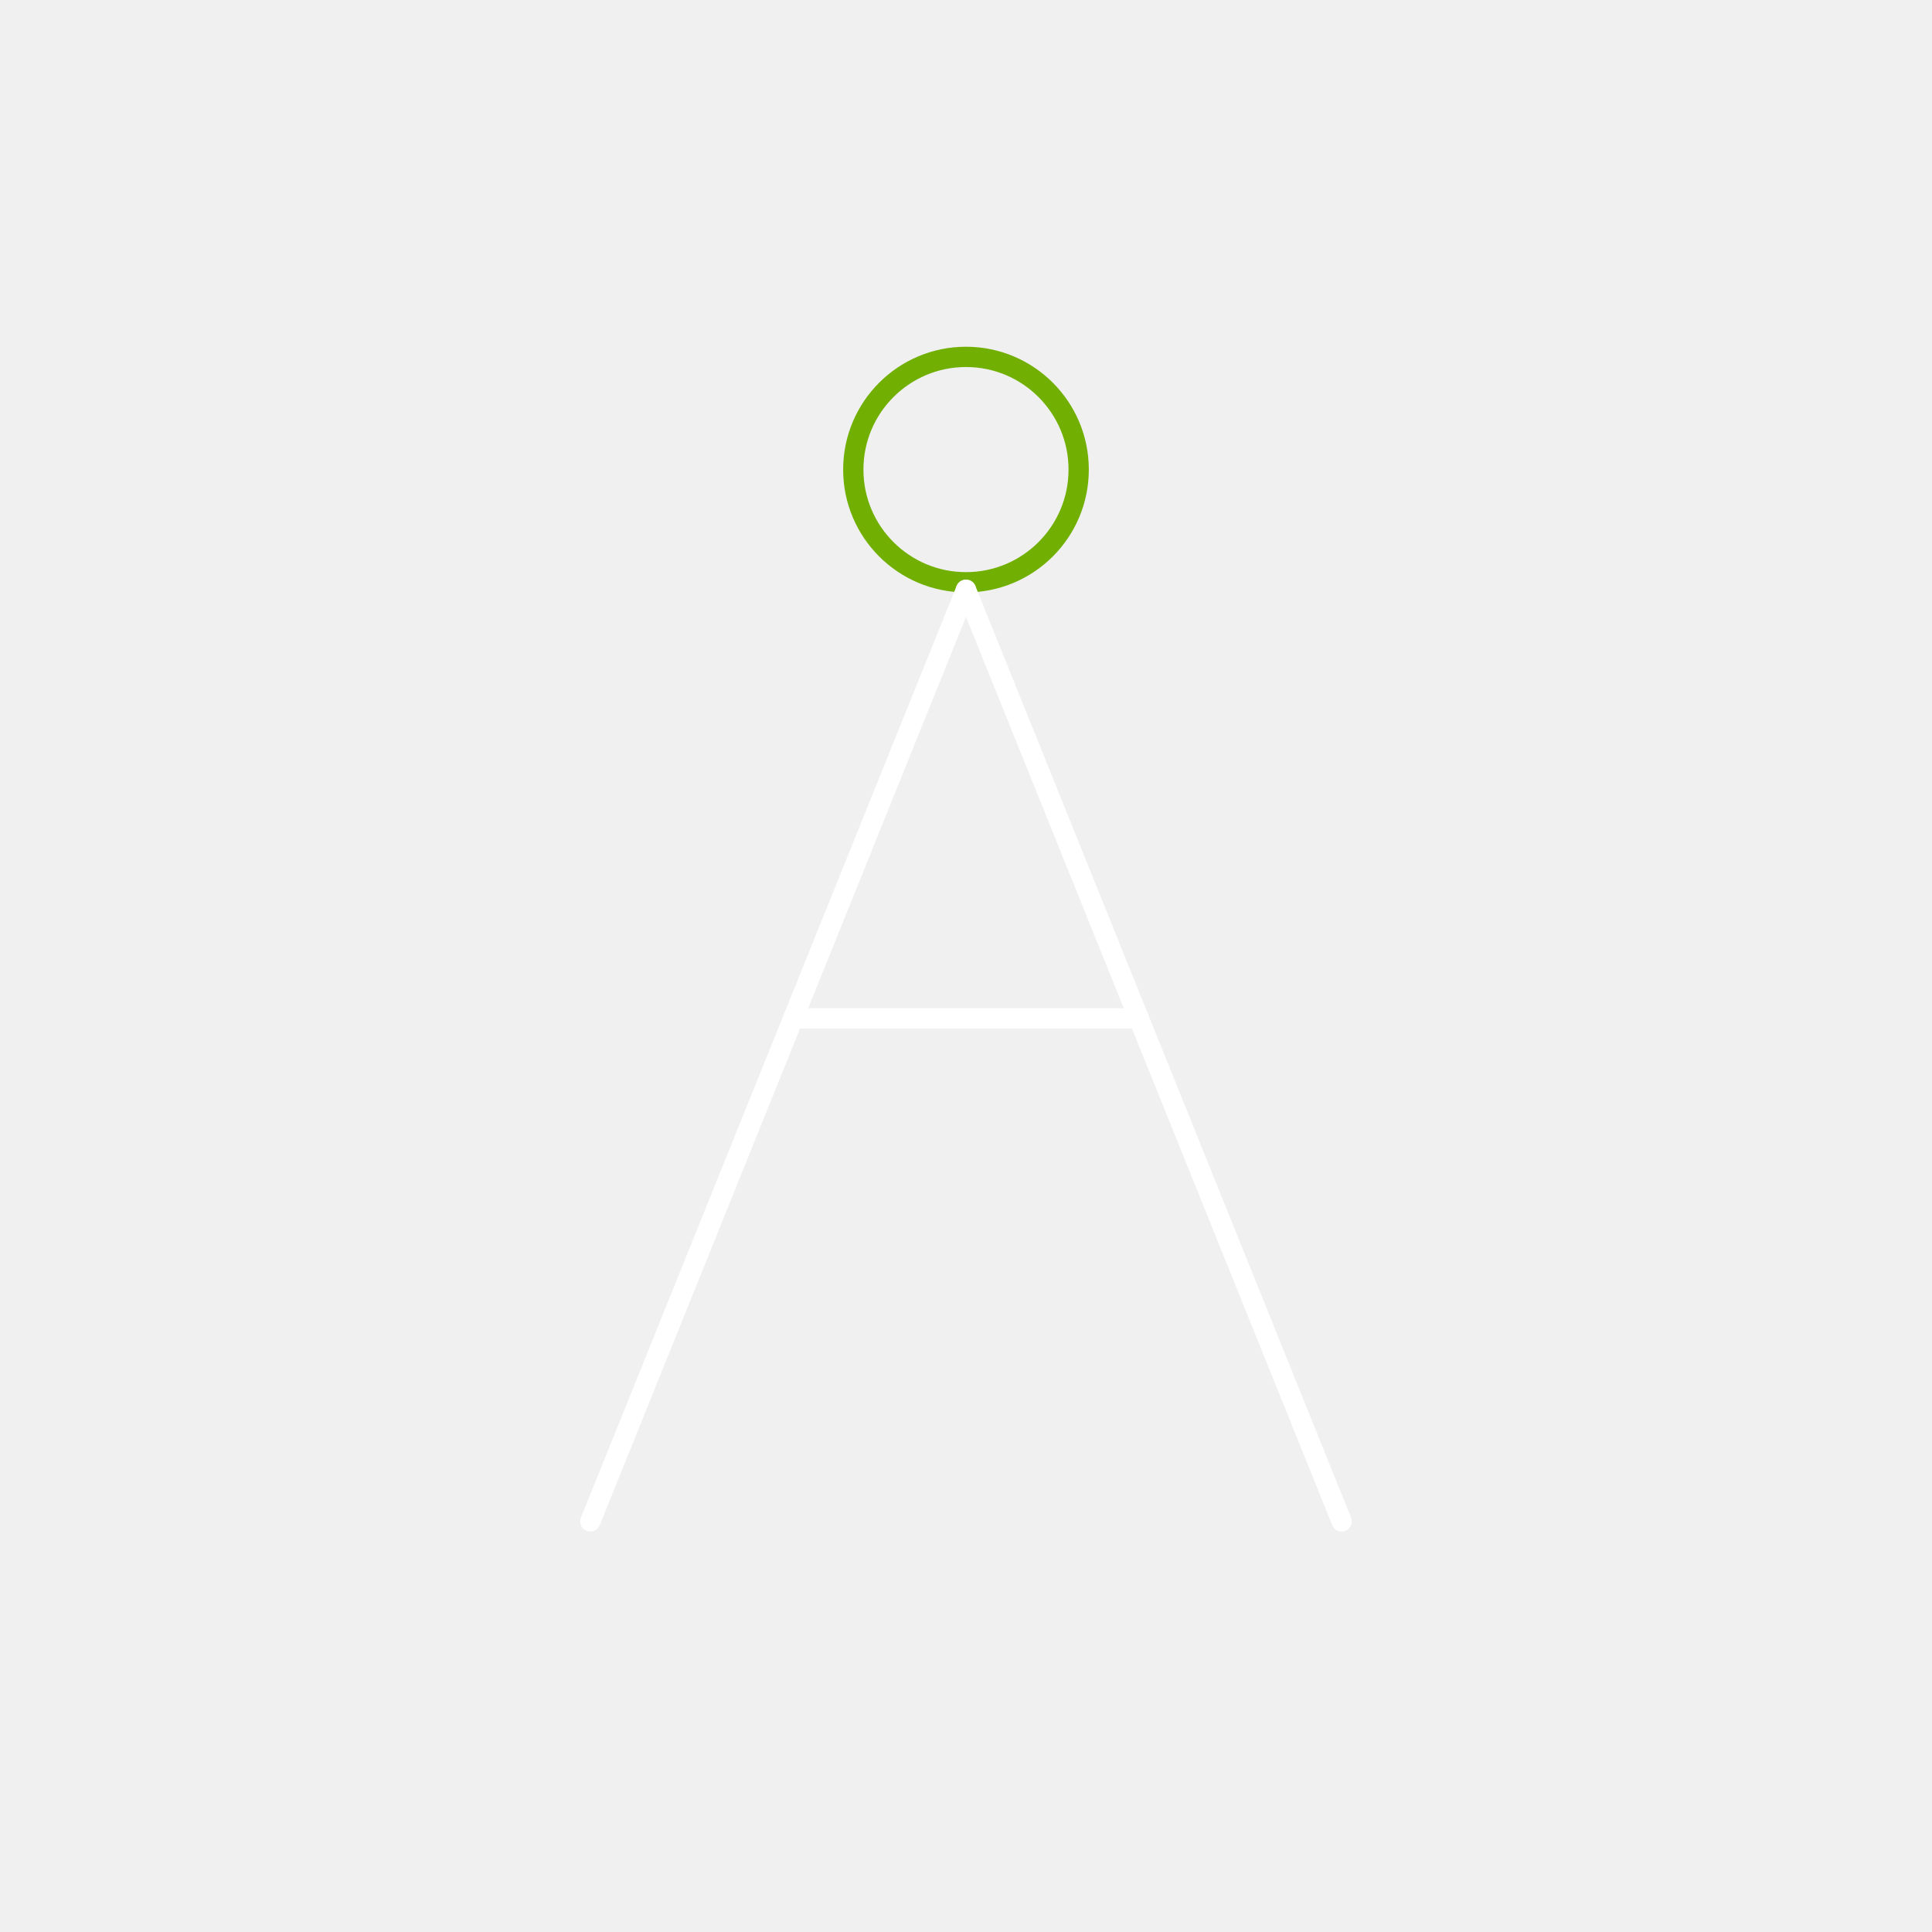
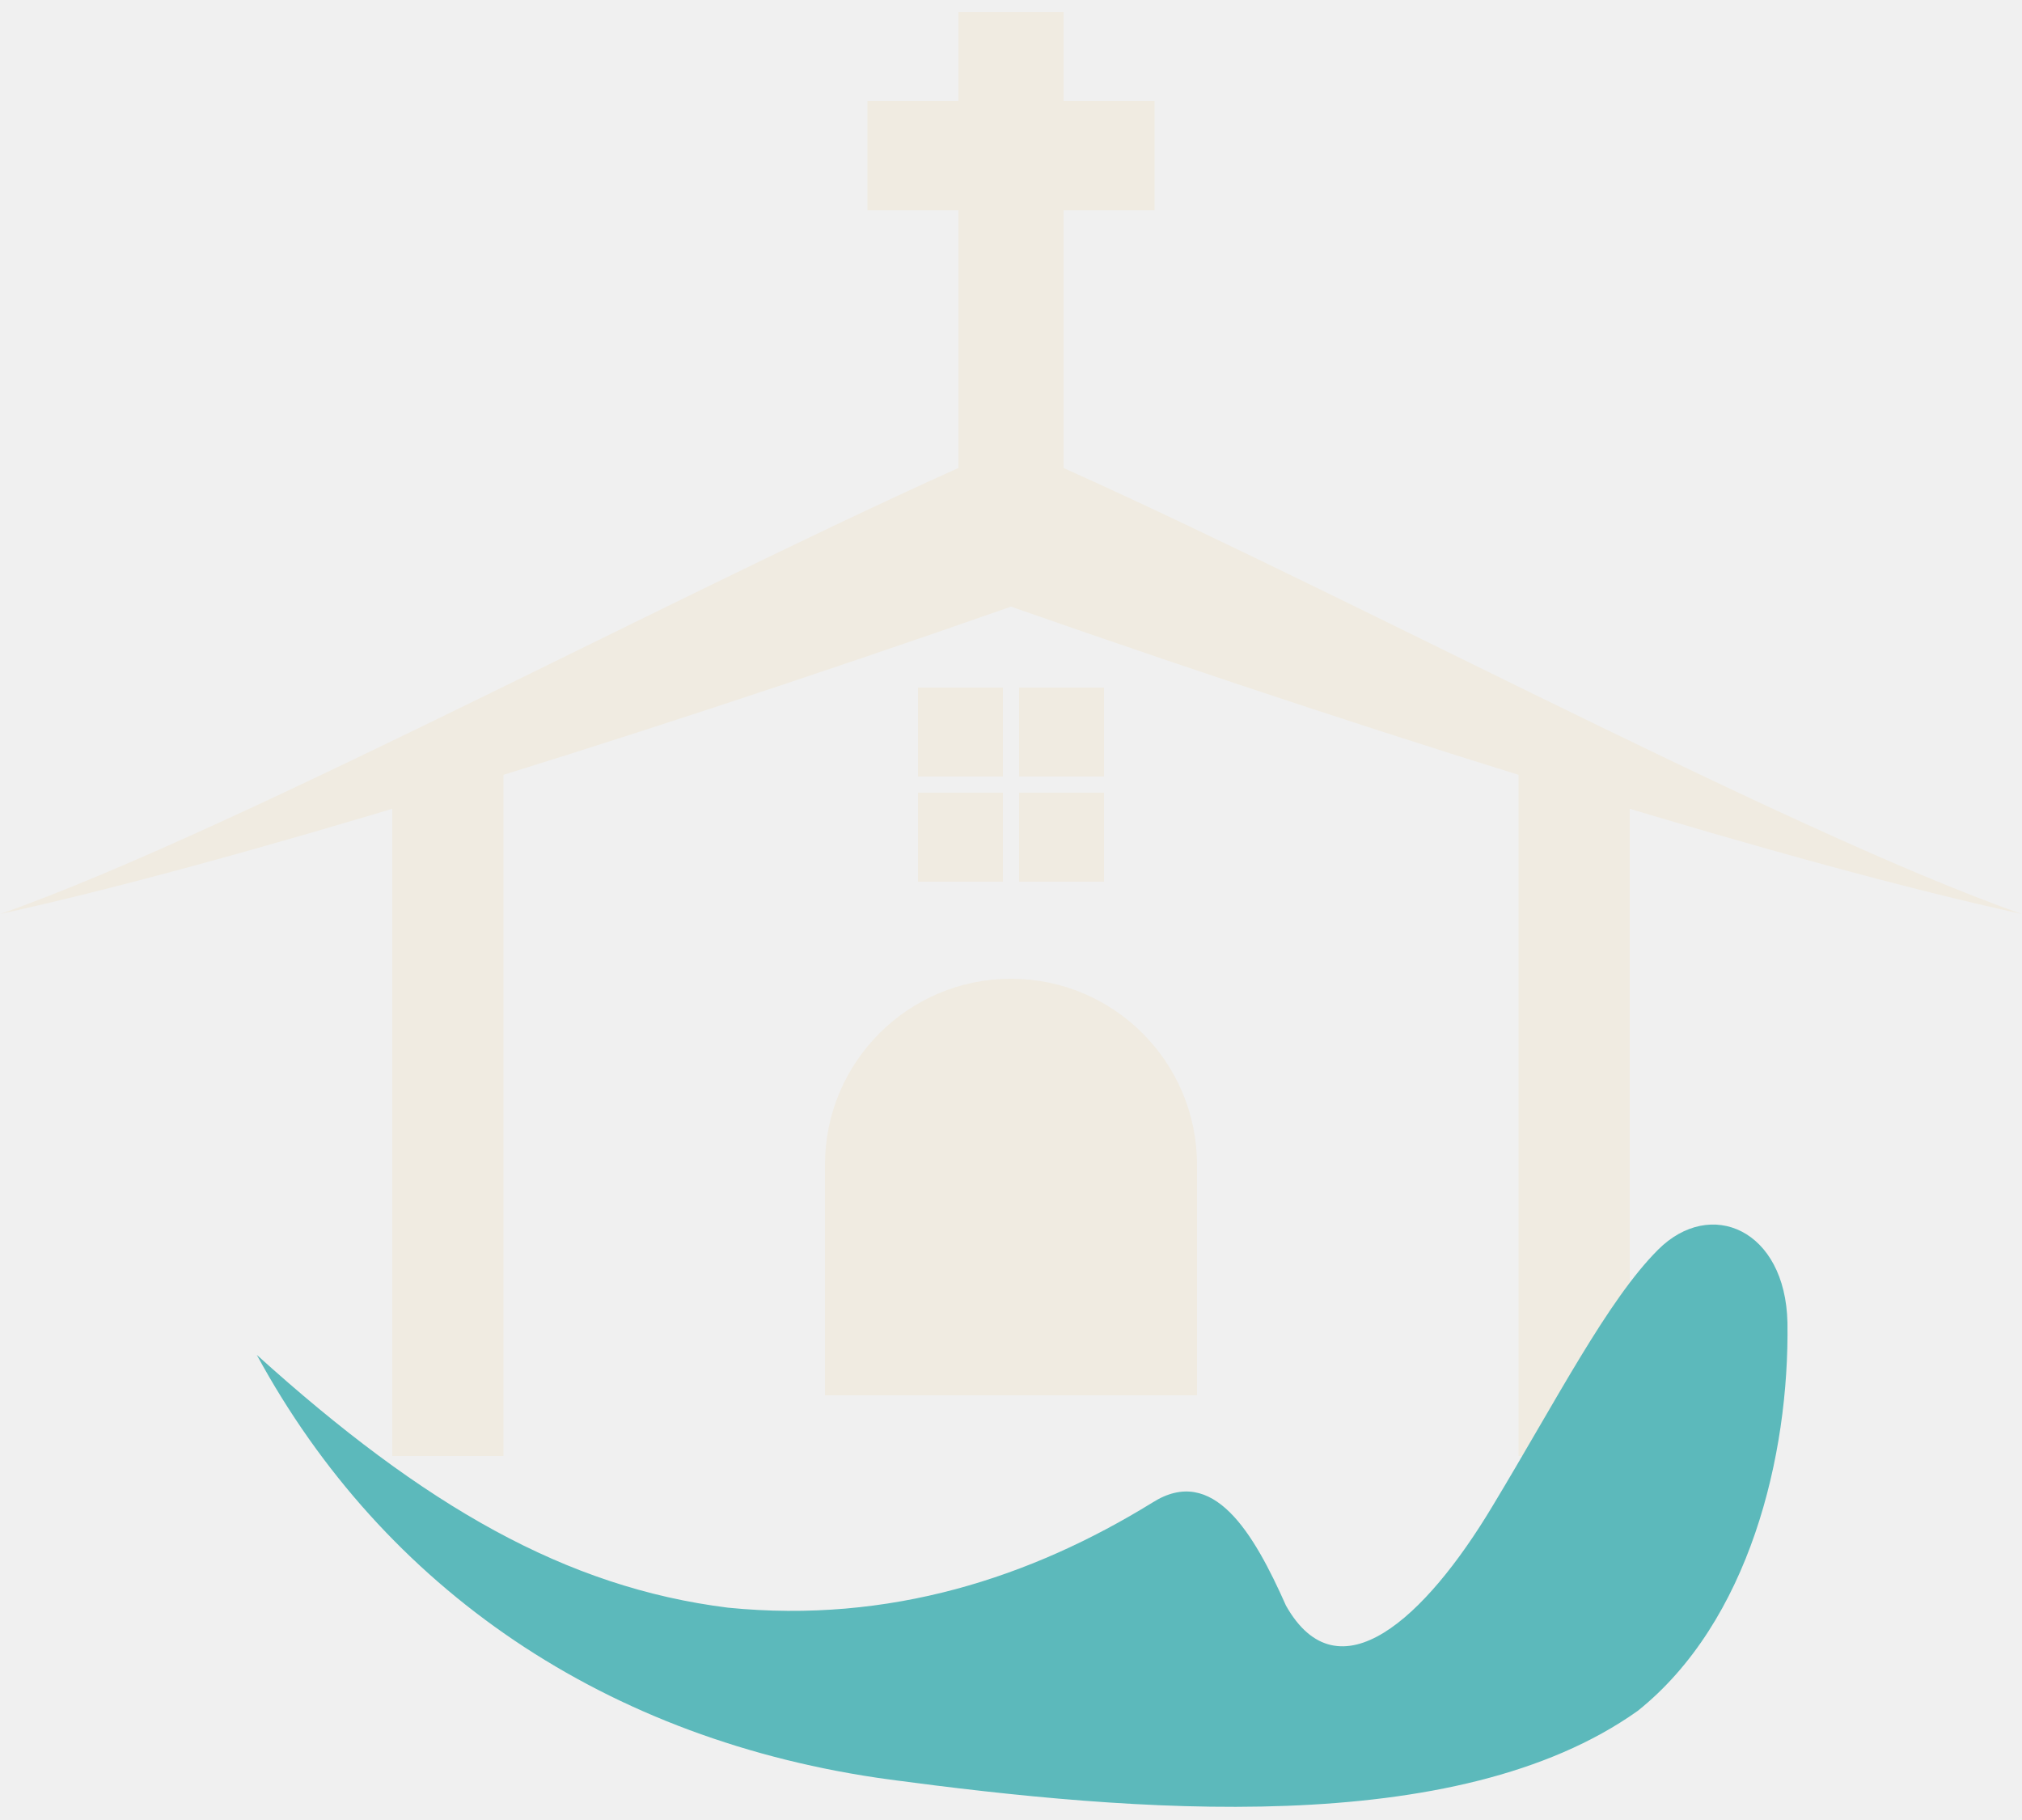
- <svg xmlns="http://www.w3.org/2000/svg" width="120" height="120" viewBox="0 0 120 120">
-   <g transform="translate(32.0,21.7) scale(0.9333)">
-     <circle cx="30" cy="8" r="7.5" stroke="#71b002" stroke-width="1.35" fill="none" />
-     <line x1="30" y1="16" x2="5" y2="78" stroke="#ffffff" stroke-width="1.35" stroke-linecap="round" />
-     <line x1="30" y1="16" x2="55" y2="78" stroke="#ffffff" stroke-width="1.35" stroke-linecap="round" />
-     <line x1="18.5" y1="44.52" x2="41.5" y2="44.52" stroke="#ffffff" stroke-width="1.35" stroke-linecap="round" />
+ <svg xmlns="http://www.w3.org/2000/svg" width="100" height="90" viewBox="0 0 100 90" role="img" aria-label="Åkerögården">
+   <g transform="translate(0.00,0.00) scale(1)">
+     <g fill="#f0ebe1">
+       <path d="M47.4,0.6h5.2v23.5h-5.2z" />
+       <path d="M42.9,5.0h14.2v5.4h-14.2z" />
+       <path d="M50,22.0 C36,28.0 12,41.0 0,45.2       C11,42.8 30,37.0 50,30.0       C70,37.0 89,42.8 100,45.2       C88,41.0 64,28.0 50,22.0 Z" />
+       <path d="M19.4,38h5.5v34h-5.5z" />
+       <path d="M75.1,38h5.5v34h-5.5z" />
+       <path d="M45.4,34h4.2v4.4h-4.2z" />
+       <path d="M50.4,34h4.2v4.4h-4.2z" />
+       <path d="M45.4,39.2h4.2v4.4h-4.2z" />
+       <path d="M50.4,39.2h4.2v4.4h-4.2z" />
+       <path d="M40.8,69V57.6 A9.2,9.2 0 0 1 59.2,57.6 V69 Z" />
+     </g>
+     <path fill="#5cb9bb" d="M12.7,67.0       C21.0,74.5 28.0,78.5 36.0,79.5       C44.0,80.3 51.0,78.0 57.0,74.3       C60.0,72.4 62.0,75.8 63.6,79.4       C66.2,84.0 70.5,80.0 73.8,74.5       C77.0,69.2 79.5,64.3 82.0,61.8       C84.6,59.2 88.3,60.8 88.4,65.4       C88.5,72.0 86.5,80.2 81.0,84.6       C72.0,91.0 56.0,89.6 44.0,88.0       C30.0,86.1 19.0,78.6 12.7,67.0 Z" />
  </g>
</svg>
